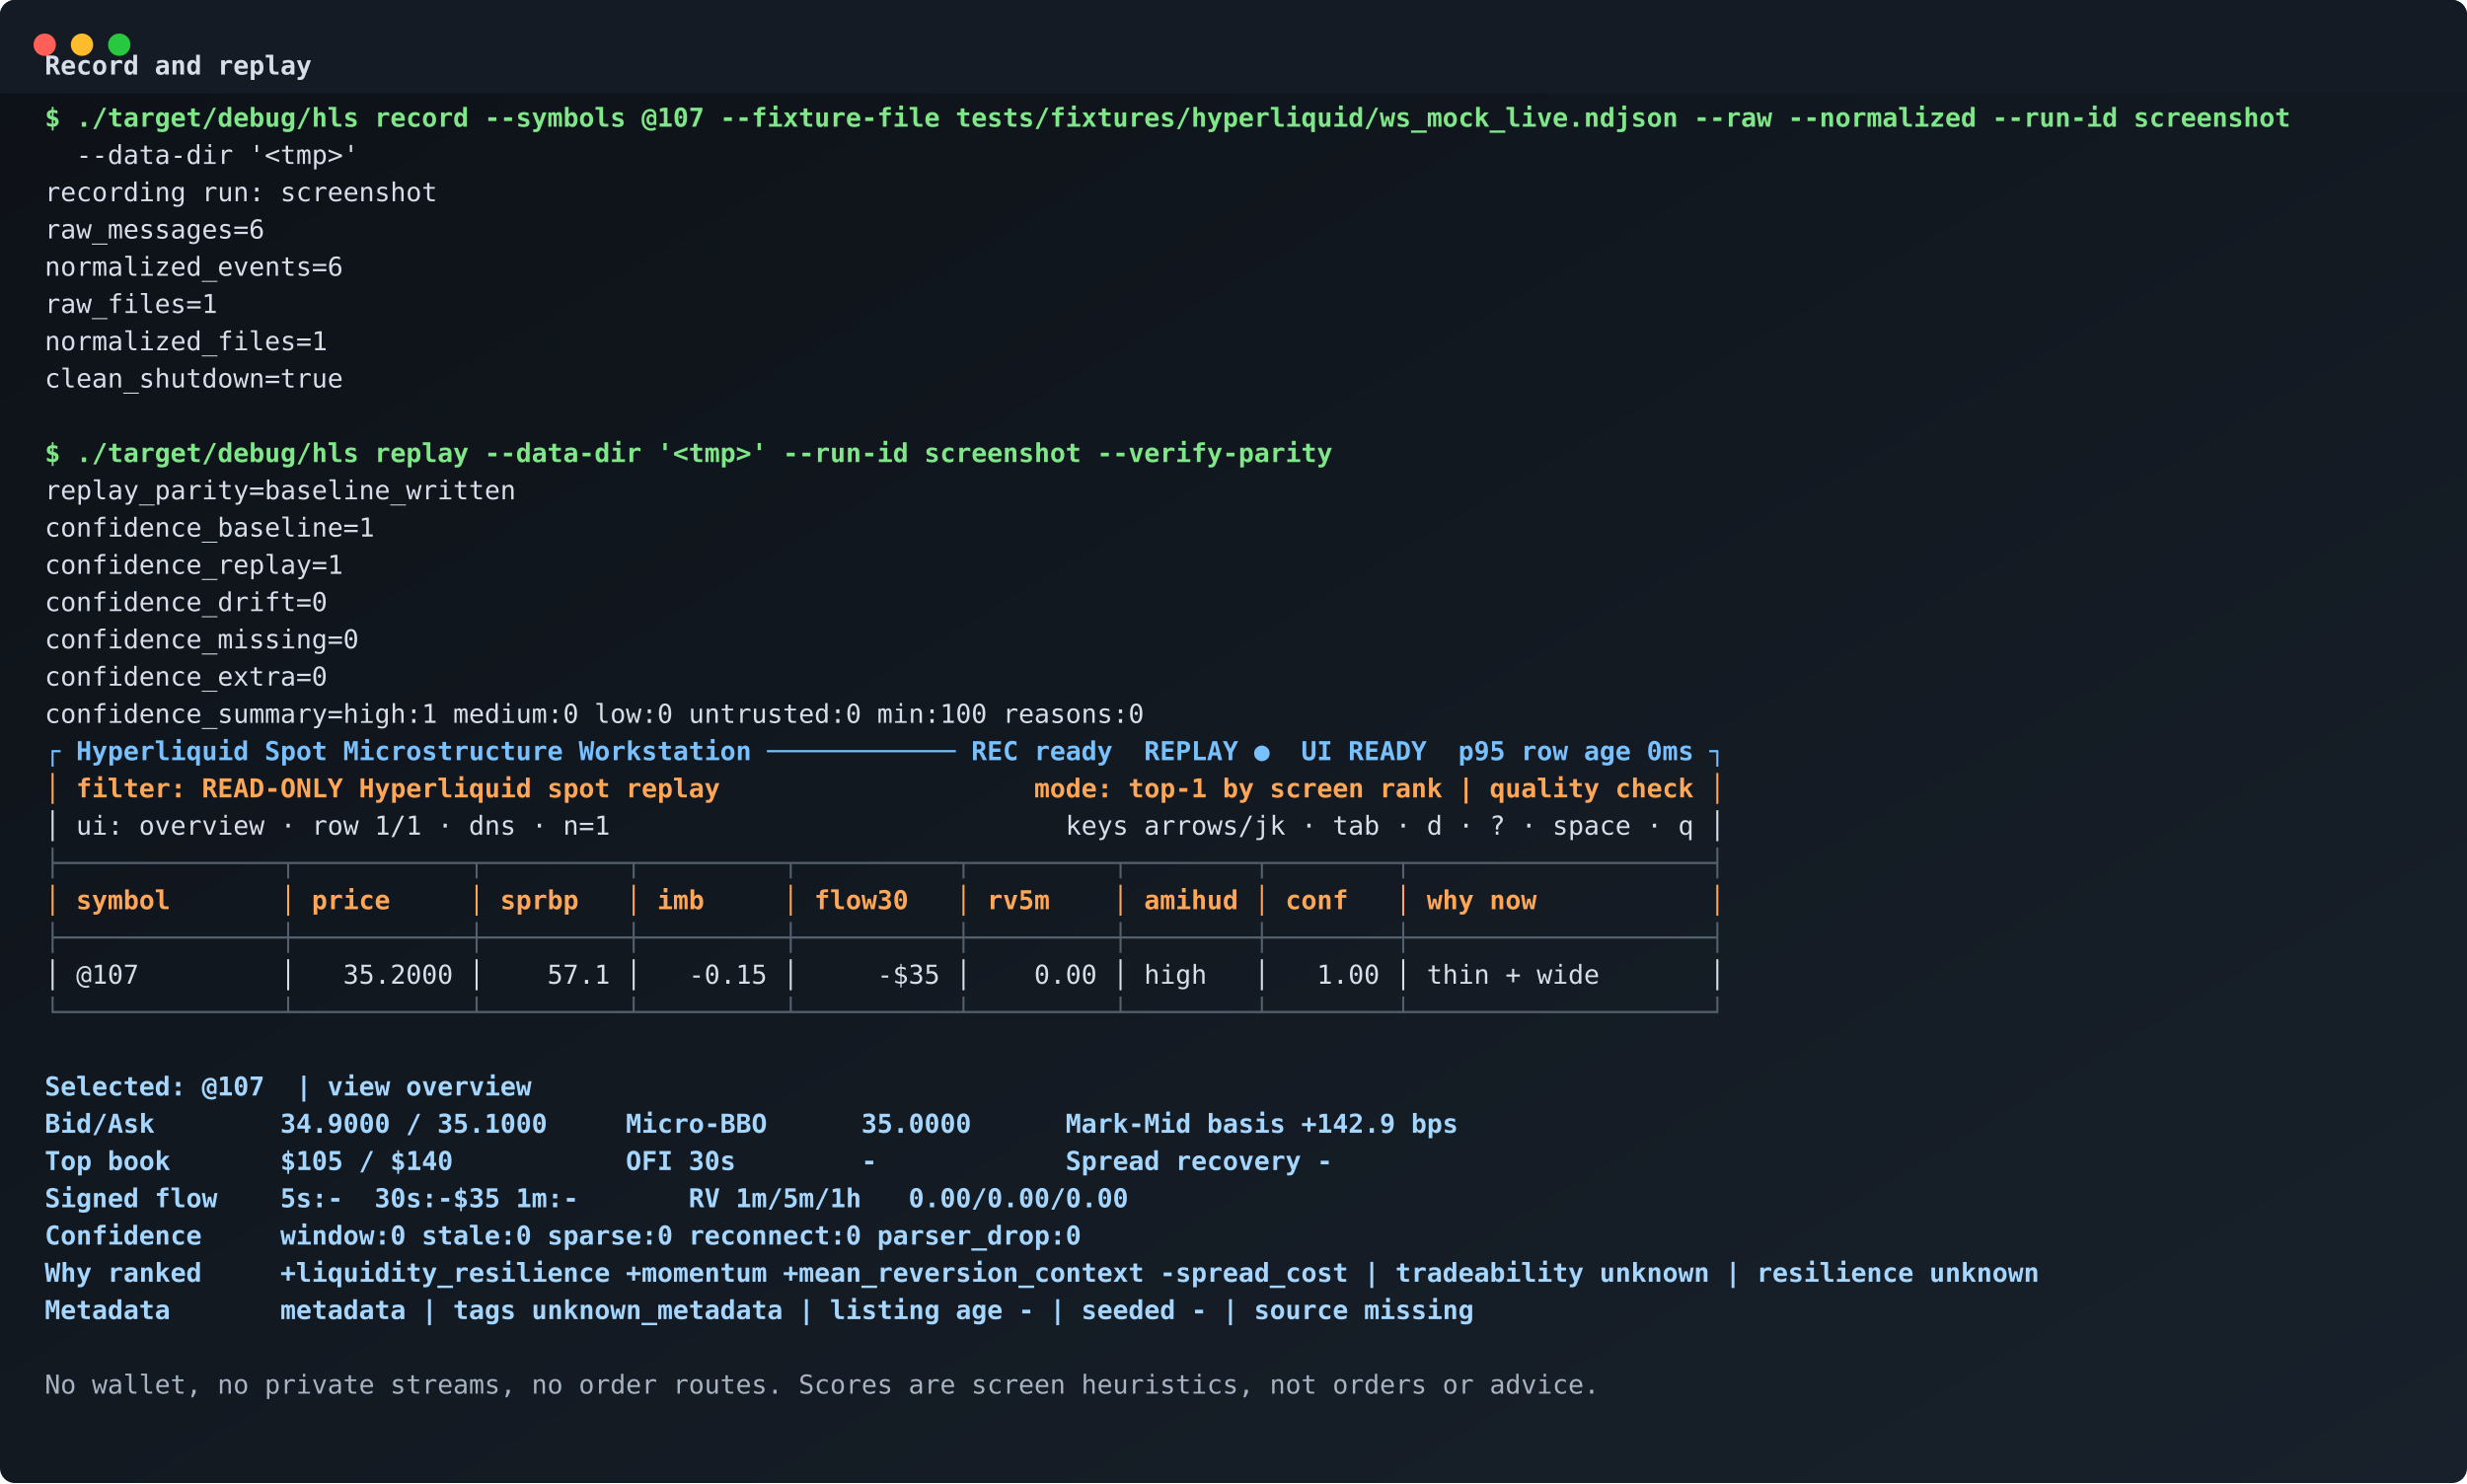
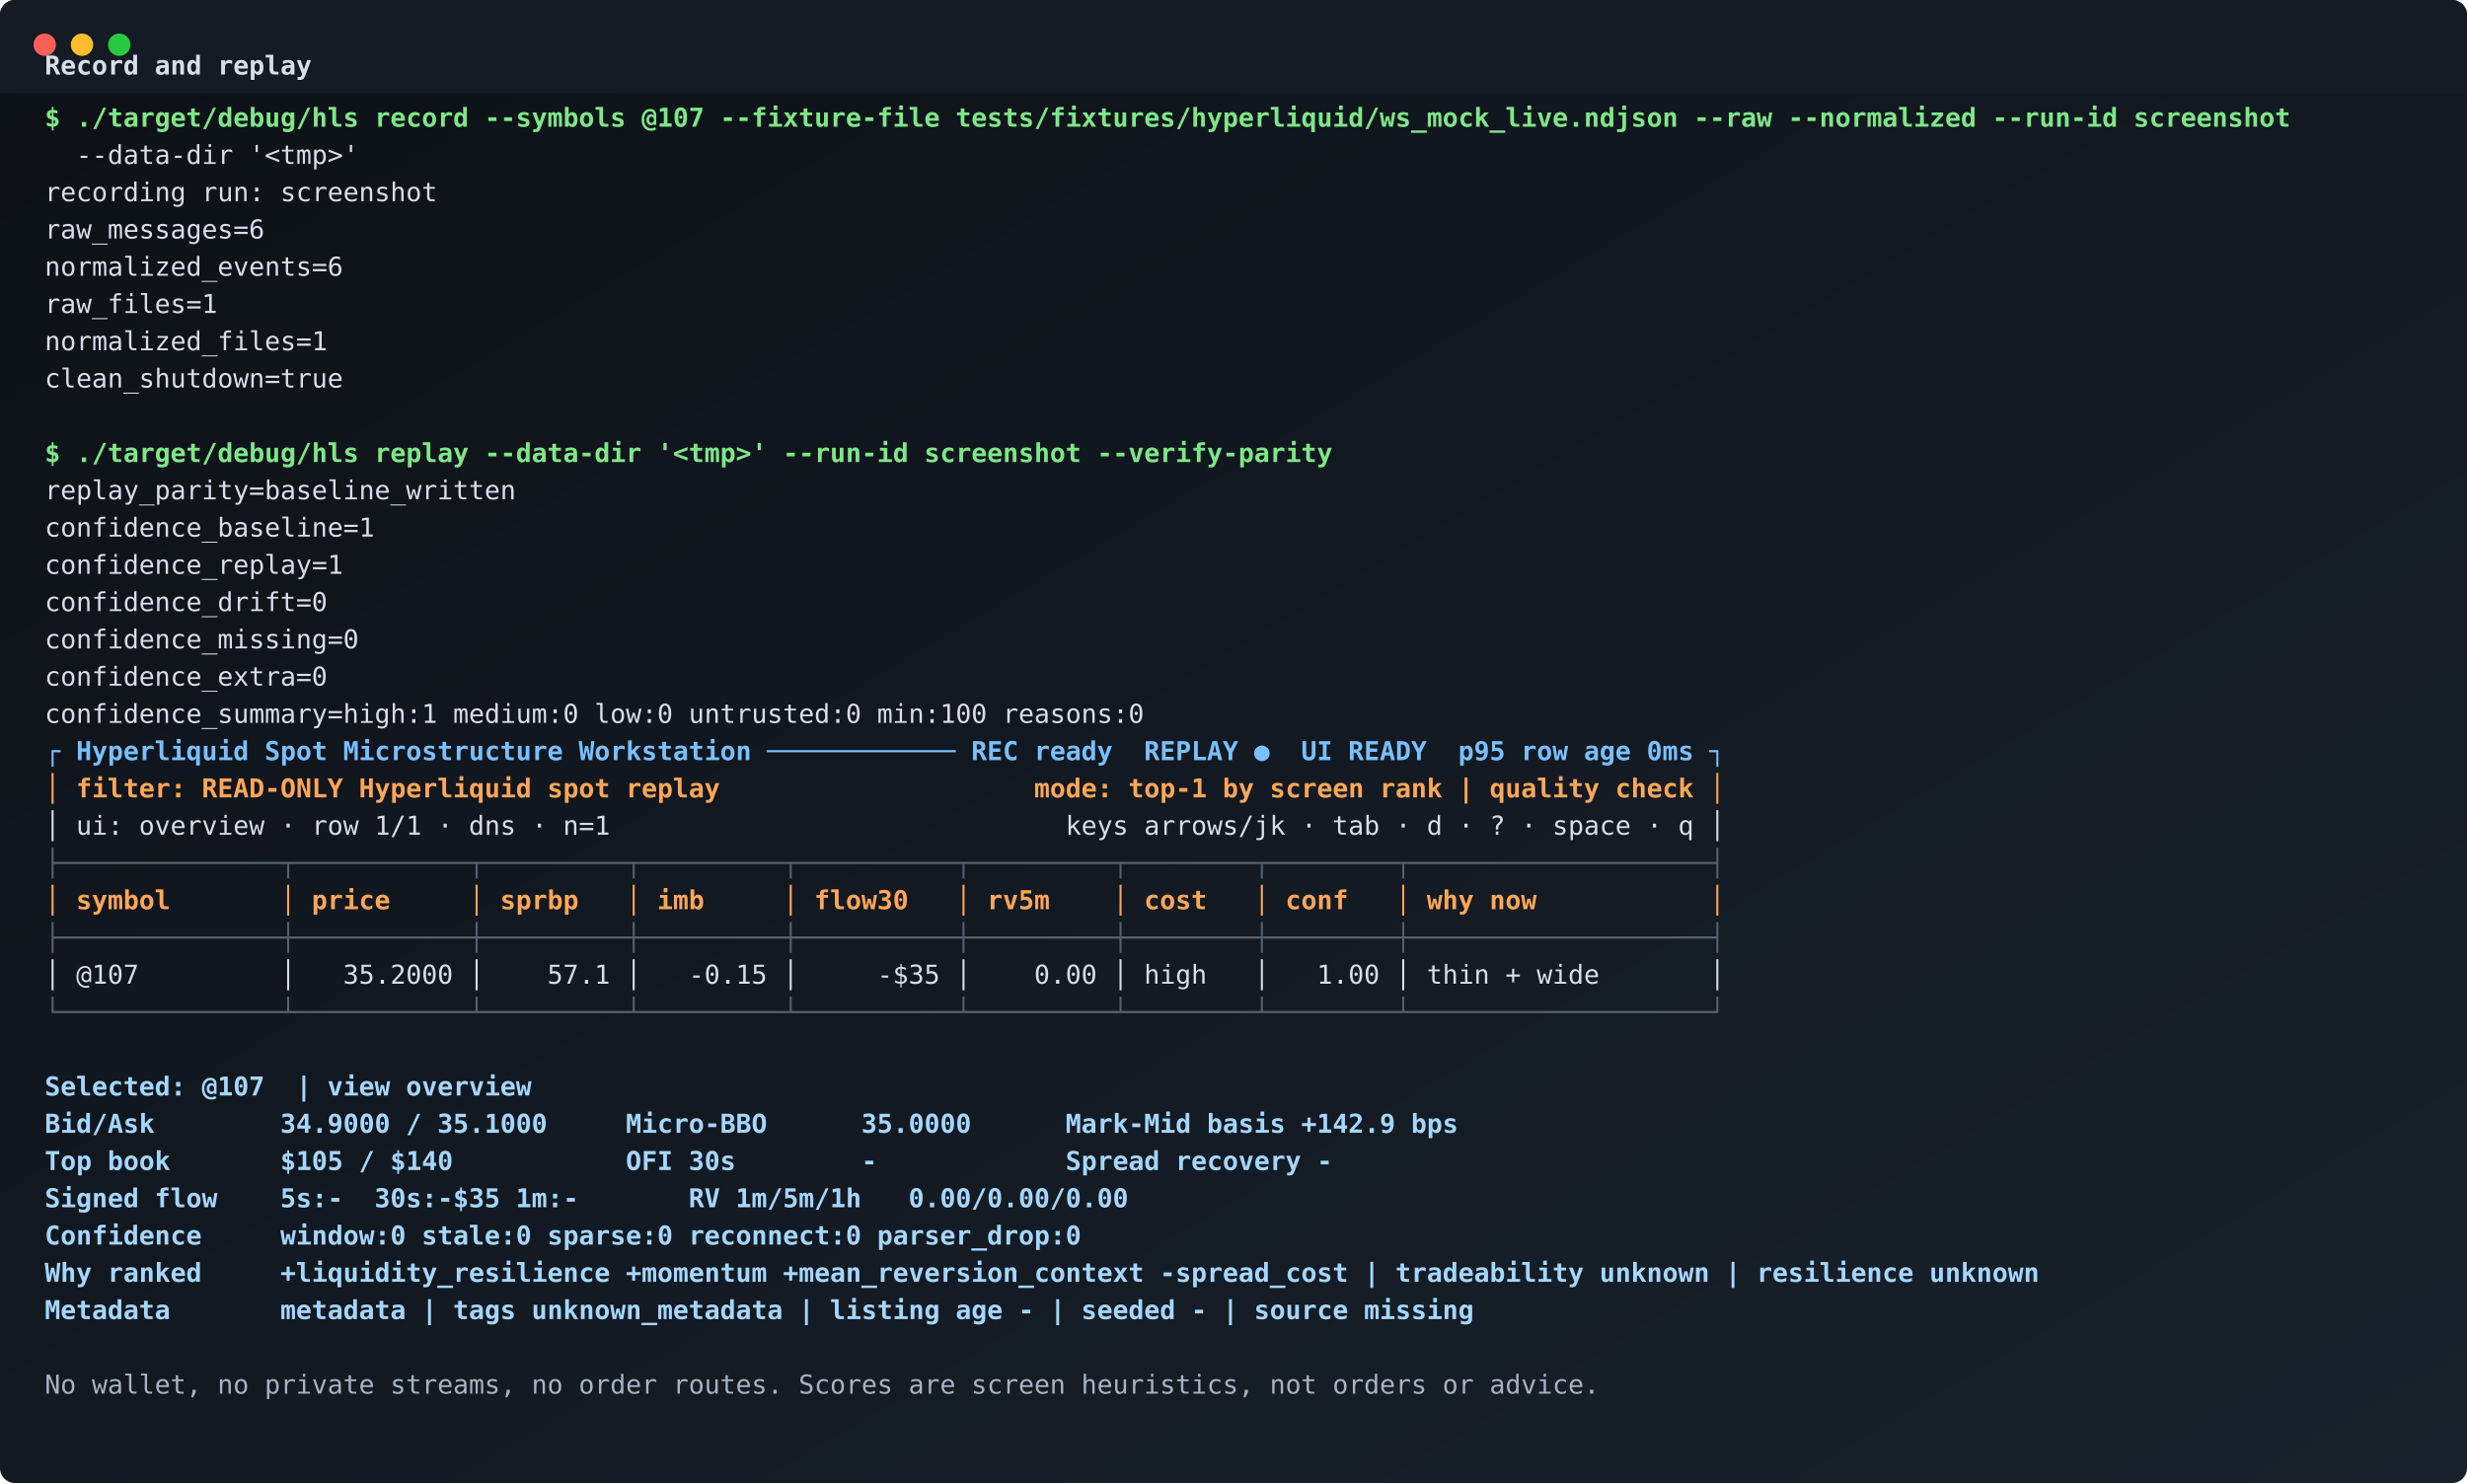
<svg xmlns="http://www.w3.org/2000/svg" role="img" xml:space="preserve" aria-label="Record and replay terminal screenshot" viewBox="0 0 1324 796" width="1324" height="796">
  <defs>
    <linearGradient id="bg" x1="0" x2="1" y1="0" y2="1">
      <stop offset="0" stop-color="#0d1117" />
      <stop offset="1" stop-color="#18212b" />
    </linearGradient>
  </defs>
  <rect width="1324" height="796" rx="8" fill="url(#bg)" />
  <rect x="0" y="0" width="1324" height="50" rx="8" fill="#141b24" />
  <rect x="0" y="42" width="1324" height="8" fill="#141b24" />
  <circle cx="24" cy="24" r="6" fill="#ff5f57" />
  <circle cx="44" cy="24" r="6" fill="#ffbd2e" />
  <circle cx="64" cy="24" r="6" fill="#28c840" />
  <text x="24" y="40" fill="#d8dee9" font-family="ui-monospace, SFMono-Regular, Menlo, Consolas, monospace" font-size="14" font-weight="700">Record and replay</text>
  <text x="24" y="68" fill="#7ee787" font-family="ui-monospace, SFMono-Regular, Menlo, Consolas, monospace" font-size="14" font-weight="700">$ ./target/debug/hls record --symbols @107 --fixture-file tests/fixtures/hyperliquid/ws_mock_live.ndjson --raw --normalized --run-id screenshot</text>
  <text x="24" y="88" fill="#d8dee9" font-family="ui-monospace, SFMono-Regular, Menlo, Consolas, monospace" font-size="14" font-weight="400">  --data-dir '&lt;tmp&gt;'</text>
  <text x="24" y="108" fill="#d8dee9" font-family="ui-monospace, SFMono-Regular, Menlo, Consolas, monospace" font-size="14" font-weight="400">recording run: screenshot</text>
  <text x="24" y="128" fill="#d8dee9" font-family="ui-monospace, SFMono-Regular, Menlo, Consolas, monospace" font-size="14" font-weight="400">raw_messages=6</text>
  <text x="24" y="148" fill="#d8dee9" font-family="ui-monospace, SFMono-Regular, Menlo, Consolas, monospace" font-size="14" font-weight="400">normalized_events=6</text>
  <text x="24" y="168" fill="#d8dee9" font-family="ui-monospace, SFMono-Regular, Menlo, Consolas, monospace" font-size="14" font-weight="400">raw_files=1</text>
  <text x="24" y="188" fill="#d8dee9" font-family="ui-monospace, SFMono-Regular, Menlo, Consolas, monospace" font-size="14" font-weight="400">normalized_files=1</text>
  <text x="24" y="208" fill="#d8dee9" font-family="ui-monospace, SFMono-Regular, Menlo, Consolas, monospace" font-size="14" font-weight="400">clean_shutdown=true</text>
  <text x="24" y="228" fill="#d8dee9" font-family="ui-monospace, SFMono-Regular, Menlo, Consolas, monospace" font-size="14" font-weight="400" />
  <text x="24" y="248" fill="#7ee787" font-family="ui-monospace, SFMono-Regular, Menlo, Consolas, monospace" font-size="14" font-weight="700">$ ./target/debug/hls replay --data-dir '&lt;tmp&gt;' --run-id screenshot --verify-parity</text>
  <text x="24" y="268" fill="#d8dee9" font-family="ui-monospace, SFMono-Regular, Menlo, Consolas, monospace" font-size="14" font-weight="400">replay_parity=baseline_written</text>
  <text x="24" y="288" fill="#d8dee9" font-family="ui-monospace, SFMono-Regular, Menlo, Consolas, monospace" font-size="14" font-weight="400">confidence_baseline=1</text>
  <text x="24" y="308" fill="#d8dee9" font-family="ui-monospace, SFMono-Regular, Menlo, Consolas, monospace" font-size="14" font-weight="400">confidence_replay=1</text>
  <text x="24" y="328" fill="#d8dee9" font-family="ui-monospace, SFMono-Regular, Menlo, Consolas, monospace" font-size="14" font-weight="400">confidence_drift=0</text>
  <text x="24" y="348" fill="#d8dee9" font-family="ui-monospace, SFMono-Regular, Menlo, Consolas, monospace" font-size="14" font-weight="400">confidence_missing=0</text>
  <text x="24" y="368" fill="#d8dee9" font-family="ui-monospace, SFMono-Regular, Menlo, Consolas, monospace" font-size="14" font-weight="400">confidence_extra=0</text>
  <text x="24" y="388" fill="#d8dee9" font-family="ui-monospace, SFMono-Regular, Menlo, Consolas, monospace" font-size="14" font-weight="400">confidence_summary=high:1 medium:0 low:0 untrusted:0 min:100 reasons:0</text>
  <text x="24" y="408" fill="#79c0ff" font-family="ui-monospace, SFMono-Regular, Menlo, Consolas, monospace" font-size="14" font-weight="700">┌ Hyperliquid Spot Microstructure Workstation ──────────── REC ready  REPLAY ●  UI READY  p95 row age 0ms ┐</text>
  <text x="24" y="428" fill="#ffa657" font-family="ui-monospace, SFMono-Regular, Menlo, Consolas, monospace" font-size="14" font-weight="700">│ filter: READ-ONLY Hyperliquid spot replay                    mode: top-1 by screen rank | quality check │</text>
  <text x="24" y="448" fill="#d8dee9" font-family="ui-monospace, SFMono-Regular, Menlo, Consolas, monospace" font-size="14" font-weight="400">│ ui: overview · row 1/1 · dns · n=1                             keys arrows/jk · tab · d · ? · space · q │</text>
  <text x="24" y="468" fill="#53616f" font-family="ui-monospace, SFMono-Regular, Menlo, Consolas, monospace" font-size="14" font-weight="400">├──────────────┬───────────┬─────────┬─────────┬──────────┬─────────┬────────┬────────┬───────────────────┤</text>
-   <text x="24" y="488" fill="#ffa657" font-family="ui-monospace, SFMono-Regular, Menlo, Consolas, monospace" font-size="14" font-weight="700">│ symbol       │ price     │ sprbp   │ imb     │ flow30   │ rv5m    │ amihud │ conf   │ why now           │</text>
+   <text x="24" y="488" fill="#ffa657" font-family="ui-monospace, SFMono-Regular, Menlo, Consolas, monospace" font-size="14" font-weight="700">│ symbol       │ price     │ sprbp   │ imb     │ flow30   │ rv5m    │ cost   │ conf   │ why now           │</text>
  <text x="24" y="508" fill="#53616f" font-family="ui-monospace, SFMono-Regular, Menlo, Consolas, monospace" font-size="14" font-weight="400">├──────────────┼───────────┼─────────┼─────────┼──────────┼─────────┼────────┼────────┼───────────────────┤</text>
  <text x="24" y="528" fill="#d8dee9" font-family="ui-monospace, SFMono-Regular, Menlo, Consolas, monospace" font-size="14" font-weight="400">│ @107         │   35.2000 │    57.1 │   -0.15 │     -$35 │    0.00 │ high   │   1.00 │ thin + wide       │</text>
  <text x="24" y="548" fill="#53616f" font-family="ui-monospace, SFMono-Regular, Menlo, Consolas, monospace" font-size="14" font-weight="400">└──────────────┴───────────┴─────────┴─────────┴──────────┴─────────┴────────┴────────┴───────────────────┘</text>
  <text x="24" y="568" fill="#d8dee9" font-family="ui-monospace, SFMono-Regular, Menlo, Consolas, monospace" font-size="14" font-weight="400" />
  <text x="24" y="588" fill="#a5d6ff" font-family="ui-monospace, SFMono-Regular, Menlo, Consolas, monospace" font-size="14" font-weight="600">Selected: @107  | view overview</text>
  <text x="24" y="608" fill="#a5d6ff" font-family="ui-monospace, SFMono-Regular, Menlo, Consolas, monospace" font-size="14" font-weight="600">Bid/Ask        34.9000 / 35.1000     Micro-BBO      35.0000      Mark-Mid basis +142.9 bps</text>
  <text x="24" y="628" fill="#a5d6ff" font-family="ui-monospace, SFMono-Regular, Menlo, Consolas, monospace" font-size="14" font-weight="600">Top book       $105 / $140           OFI 30s        -            Spread recovery -</text>
  <text x="24" y="648" fill="#a5d6ff" font-family="ui-monospace, SFMono-Regular, Menlo, Consolas, monospace" font-size="14" font-weight="600">Signed flow    5s:-  30s:-$35 1m:-       RV 1m/5m/1h   0.00/0.00/0.00</text>
  <text x="24" y="668" fill="#a5d6ff" font-family="ui-monospace, SFMono-Regular, Menlo, Consolas, monospace" font-size="14" font-weight="600">Confidence     window:0 stale:0 sparse:0 reconnect:0 parser_drop:0</text>
  <text x="24" y="688" fill="#a5d6ff" font-family="ui-monospace, SFMono-Regular, Menlo, Consolas, monospace" font-size="14" font-weight="600">Why ranked     +liquidity_resilience +momentum +mean_reversion_context -spread_cost | tradeability unknown | resilience unknown</text>
  <text x="24" y="708" fill="#a5d6ff" font-family="ui-monospace, SFMono-Regular, Menlo, Consolas, monospace" font-size="14" font-weight="600">Metadata       metadata | tags unknown_metadata | listing age - | seeded - | source missing</text>
  <text x="24" y="728" fill="#d8dee9" font-family="ui-monospace, SFMono-Regular, Menlo, Consolas, monospace" font-size="14" font-weight="400" />
  <text x="24" y="748" fill="#a7b3c2" font-family="ui-monospace, SFMono-Regular, Menlo, Consolas, monospace" font-size="14" font-weight="400">No wallet, no private streams, no order routes. Scores are screen heuristics, not orders or advice.</text>
</svg>
